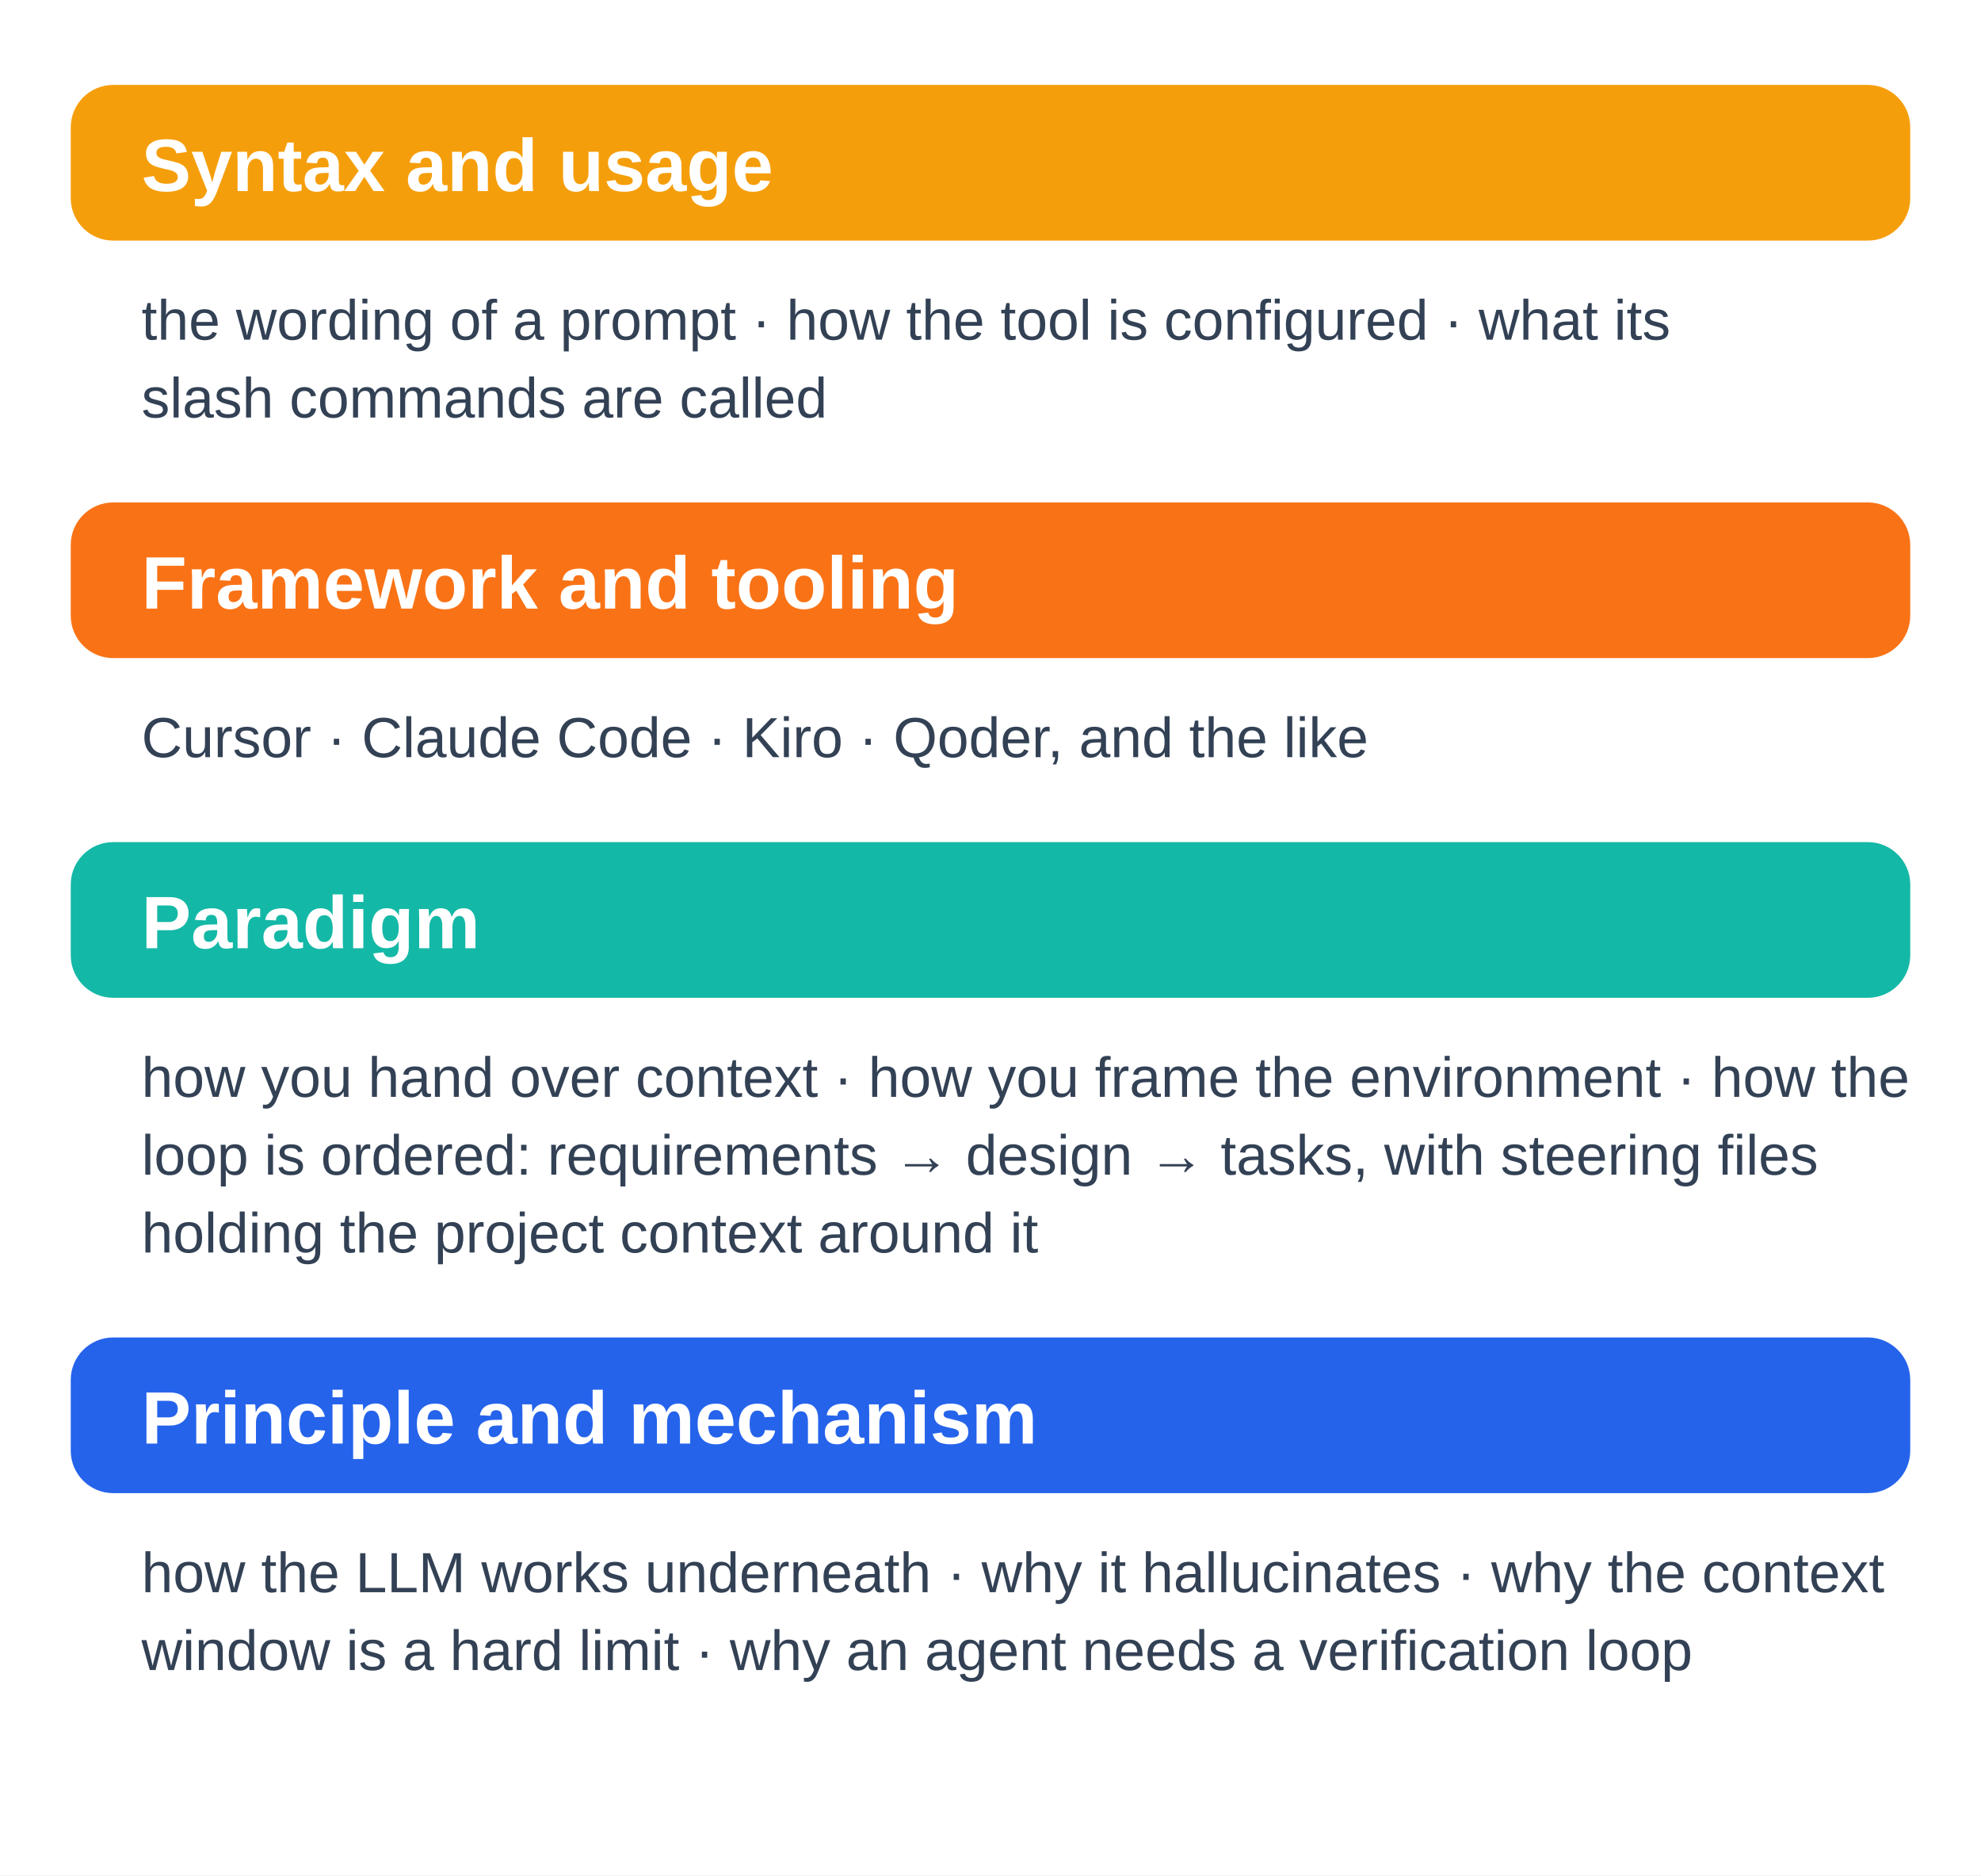
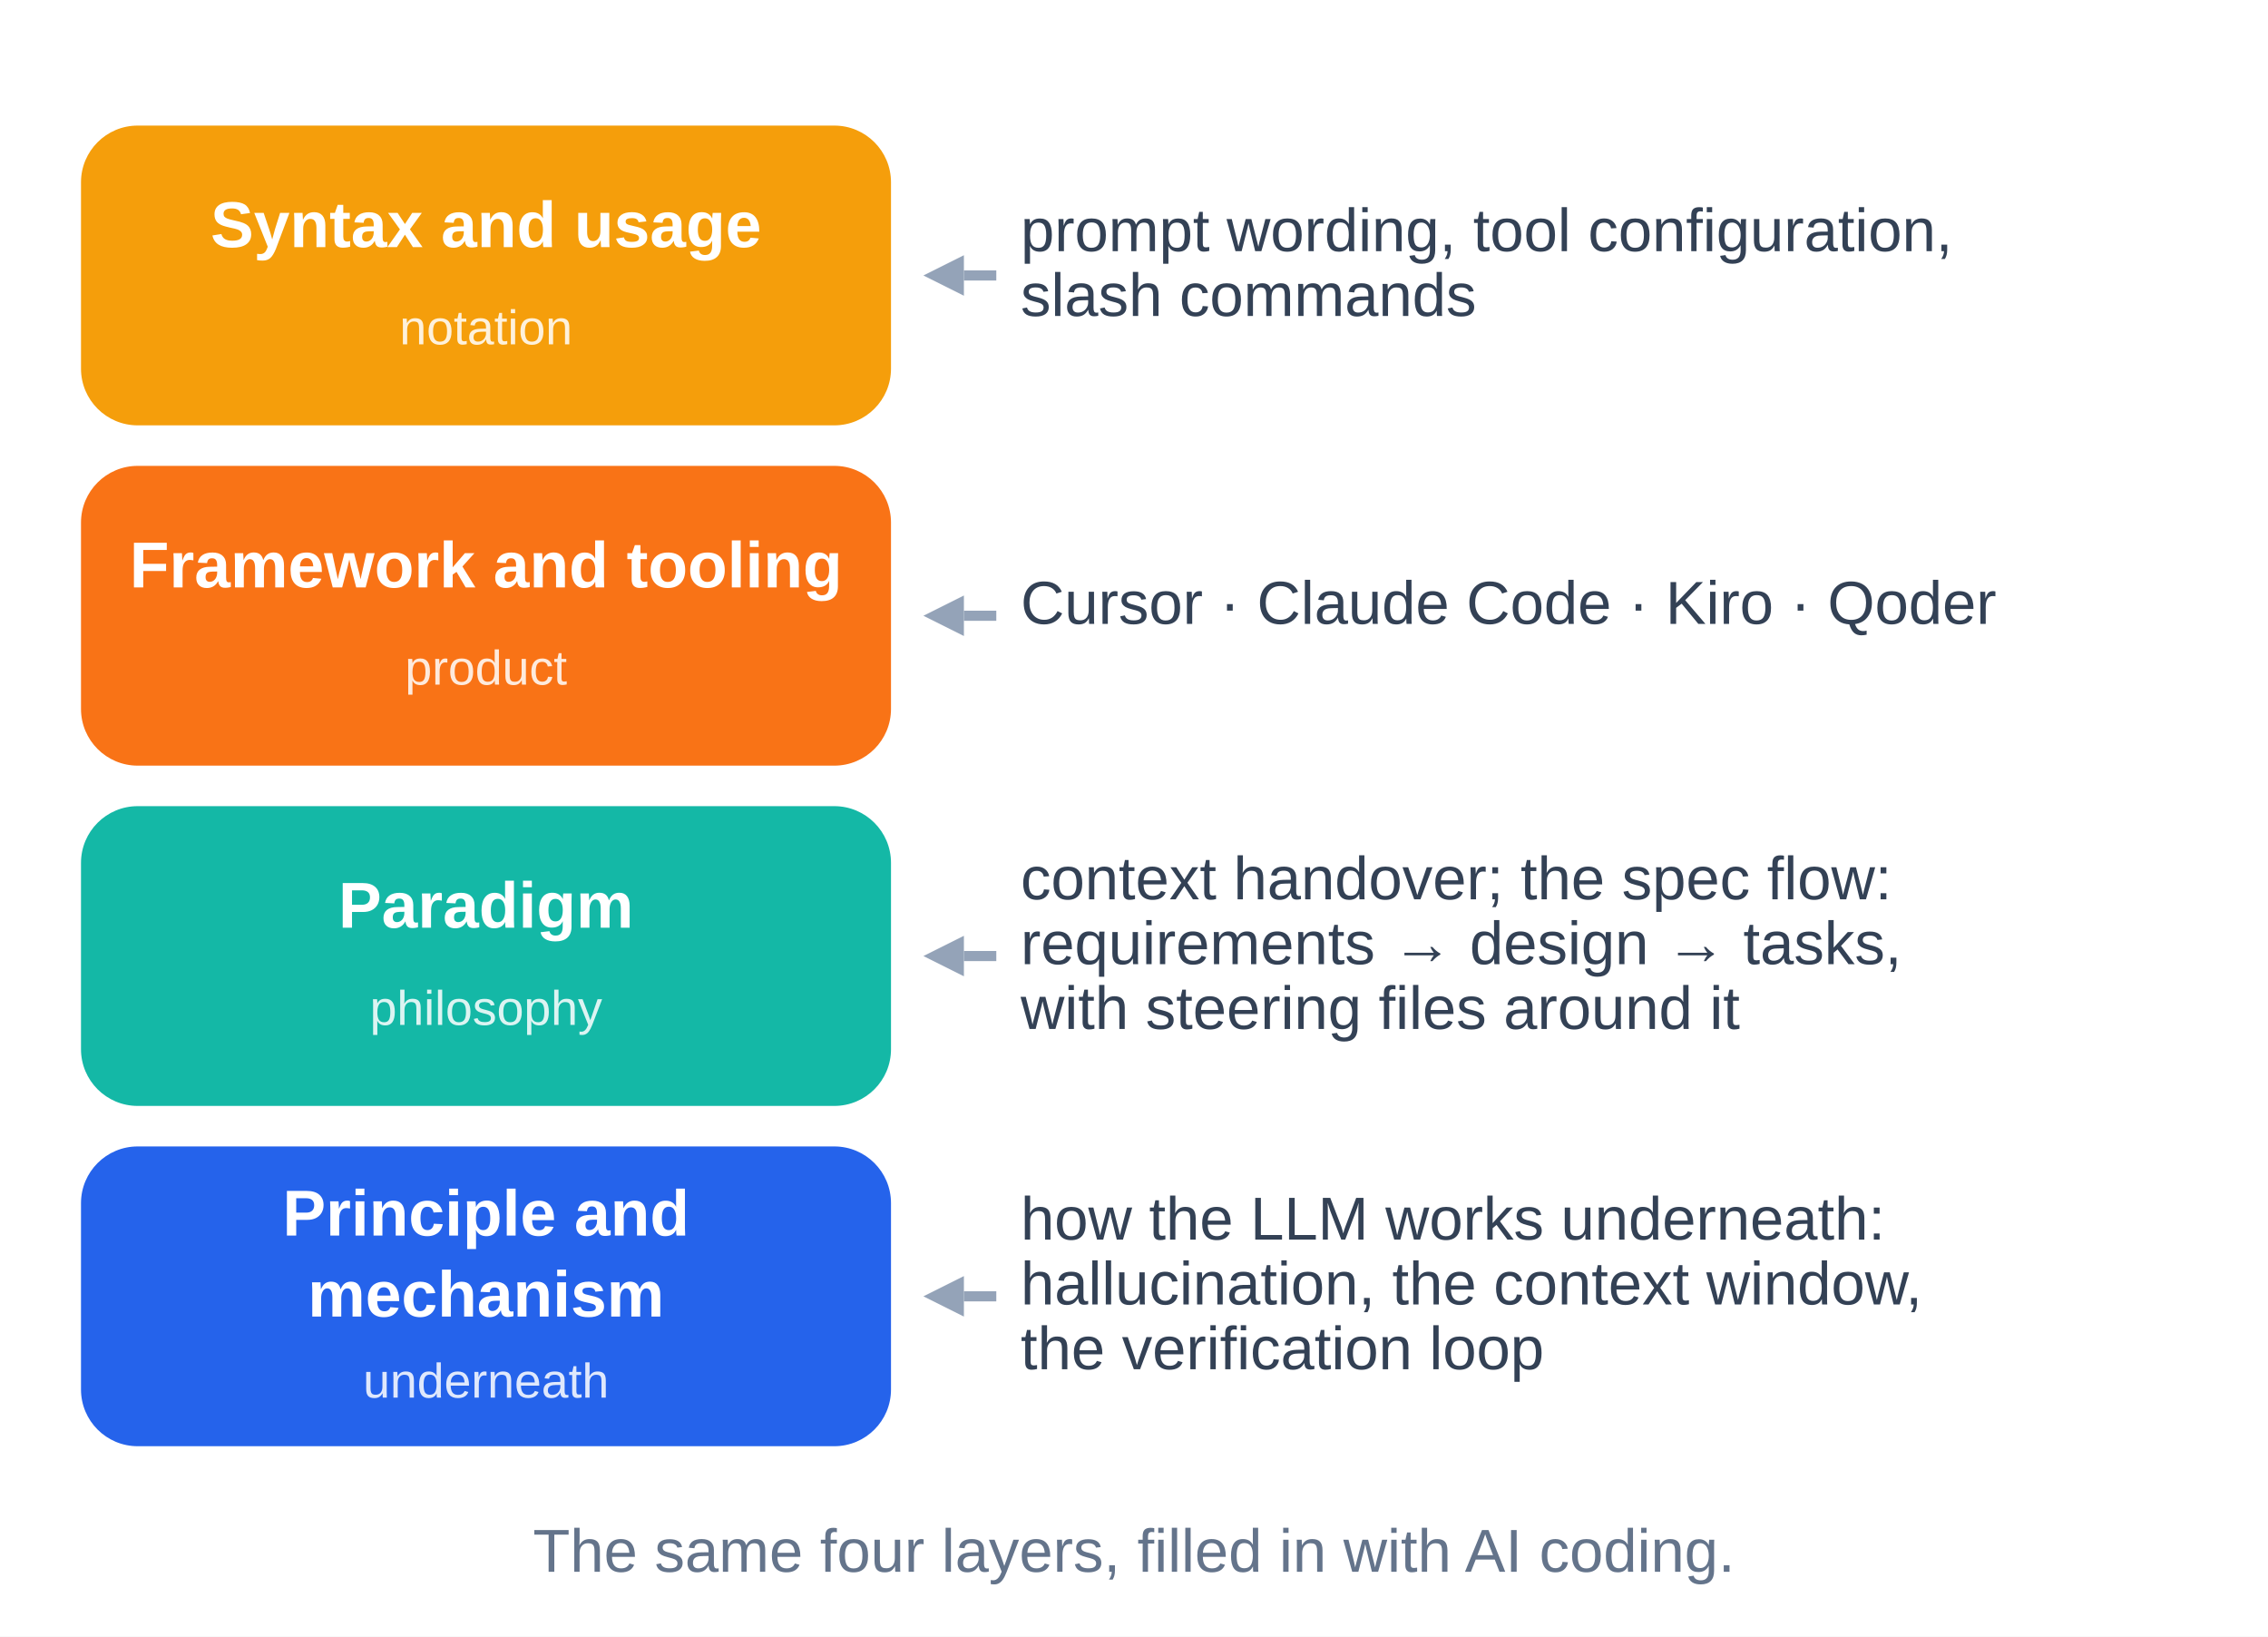
- <svg xmlns="http://www.w3.org/2000/svg" viewBox="0 0 560 530" width="560" height="530" role="img" aria-labelledby="acTitle">
-   <rect width="560" height="530" fill="#ffffff" />
+ <svg xmlns="http://www.w3.org/2000/svg" viewBox="0 0 560 404" width="560" height="404" role="img" aria-labelledby="acTitle">
+   <rect width="560" height="404" fill="#ffffff" />
  <g font-family="ui-sans-serif, -apple-system, 'Helvetica Neue', Arial, sans-serif">
-     <rect x="20" y="24" width="520" height="44" rx="12" fill="#f59e0b" />
-     <text x="40" y="54" font-size="21" font-weight="700" fill="#ffffff">Syntax and usage</text>
-     <text x="40" y="96" font-size="16" fill="#334155">the wording of a prompt · how the tool is configured · what its</text>
-     <text x="40" y="118" font-size="16" fill="#334155">slash commands are called</text>
-     <rect x="20" y="142" width="520" height="44" rx="12" fill="#f97316" />
-     <text x="40" y="172" font-size="21" font-weight="700" fill="#ffffff">Framework and tooling</text>
-     <text x="40" y="214" font-size="16" fill="#334155">Cursor · Claude Code · Kiro · Qoder, and the like</text>
-     <rect x="20" y="238" width="520" height="44" rx="12" fill="#14b8a6" />
-     <text x="40" y="268" font-size="21" font-weight="700" fill="#ffffff">Paradigm</text>
-     <text x="40" y="310" font-size="16" fill="#334155">how you hand over context · how you frame the environment · how the</text>
-     <text x="40" y="332" font-size="16" fill="#334155">loop is ordered: requirements → design → tasks, with steering files</text>
-     <text x="40" y="354" font-size="16" fill="#334155">holding the project context around it</text>
-     <rect x="20" y="378" width="520" height="44" rx="12" fill="#2563eb" />
-     <text x="40" y="408" font-size="21" font-weight="700" fill="#ffffff">Principle and mechanism</text>
-     <text x="40" y="450" font-size="16" fill="#334155">how the LLM works underneath · why it hallucinates · why the context</text>
-     <text x="40" y="472" font-size="16" fill="#334155">window is a hard limit · why an agent needs a verification loop</text>
+     <rect x="20" y="31" width="200" height="74" rx="14" fill="#f59e0b" />
+     <text x="120" y="61" font-size="16" font-weight="700" fill="#ffffff" text-anchor="middle">Syntax and usage</text>
+     <text x="120" y="85" font-size="12" fill="#ffffff" opacity="0.85" text-anchor="middle">notation</text>
+     <line x1="246" y1="68" x2="238" y2="68" stroke="#94a3b8" stroke-width="2.5" />
+     <polygon points="228,68 238,63 238,73" fill="#94a3b8" />
+     <text x="252" y="62" font-size="15" fill="#334155">prompt wording, tool configuration,</text>
+     <text x="252" y="78" font-size="15" fill="#334155">slash commands</text>
+     <rect x="20" y="115" width="200" height="74" rx="14" fill="#f97316" />
+     <text x="120" y="145" font-size="16" font-weight="700" fill="#ffffff" text-anchor="middle">Framework and tooling</text>
+     <text x="120" y="169" font-size="12" fill="#ffffff" opacity="0.85" text-anchor="middle">product</text>
+     <line x1="246" y1="152" x2="238" y2="152" stroke="#94a3b8" stroke-width="2.5" />
+     <polygon points="228,152 238,147 238,157" fill="#94a3b8" />
+     <text x="252" y="154" font-size="15" fill="#334155">Cursor · Claude Code · Kiro · Qoder</text>
+     <rect x="20" y="199" width="200" height="74" rx="14" fill="#14b8a6" />
+     <text x="120" y="229" font-size="16" font-weight="700" fill="#ffffff" text-anchor="middle">Paradigm</text>
+     <text x="120" y="253" font-size="12" fill="#ffffff" opacity="0.85" text-anchor="middle">philosophy</text>
+     <line x1="246" y1="236" x2="238" y2="236" stroke="#94a3b8" stroke-width="2.5" />
+     <polygon points="228,236 238,231 238,241" fill="#94a3b8" />
+     <text x="252" y="222" font-size="15" fill="#334155">context handover; the spec flow:</text>
+     <text x="252" y="238" font-size="15" fill="#334155">requirements → design → tasks,</text>
+     <text x="252" y="254" font-size="15" fill="#334155">with steering files around it</text>
+     <rect x="20" y="283" width="200" height="74" rx="14" fill="#2563eb" />
+     <text x="120" y="305" font-size="16" font-weight="700" fill="#ffffff" text-anchor="middle">Principle and</text>
+     <text x="120" y="325" font-size="16" font-weight="700" fill="#ffffff" text-anchor="middle">mechanism</text>
+     <text x="120" y="345" font-size="12" fill="#ffffff" opacity="0.85" text-anchor="middle">underneath</text>
+     <line x1="246" y1="320" x2="238" y2="320" stroke="#94a3b8" stroke-width="2.5" />
+     <polygon points="228,320 238,315 238,325" fill="#94a3b8" />
+     <text x="252" y="306" font-size="15" fill="#334155">how the LLM works underneath:</text>
+     <text x="252" y="322" font-size="15" fill="#334155">hallucination, the context window,</text>
+     <text x="252" y="338" font-size="15" fill="#334155">the verification loop</text>
+     <text x="280" y="388" font-size="15" fill="#64748b" text-anchor="middle">The same four layers, filled in with AI coding.</text>
  </g>
</svg>
